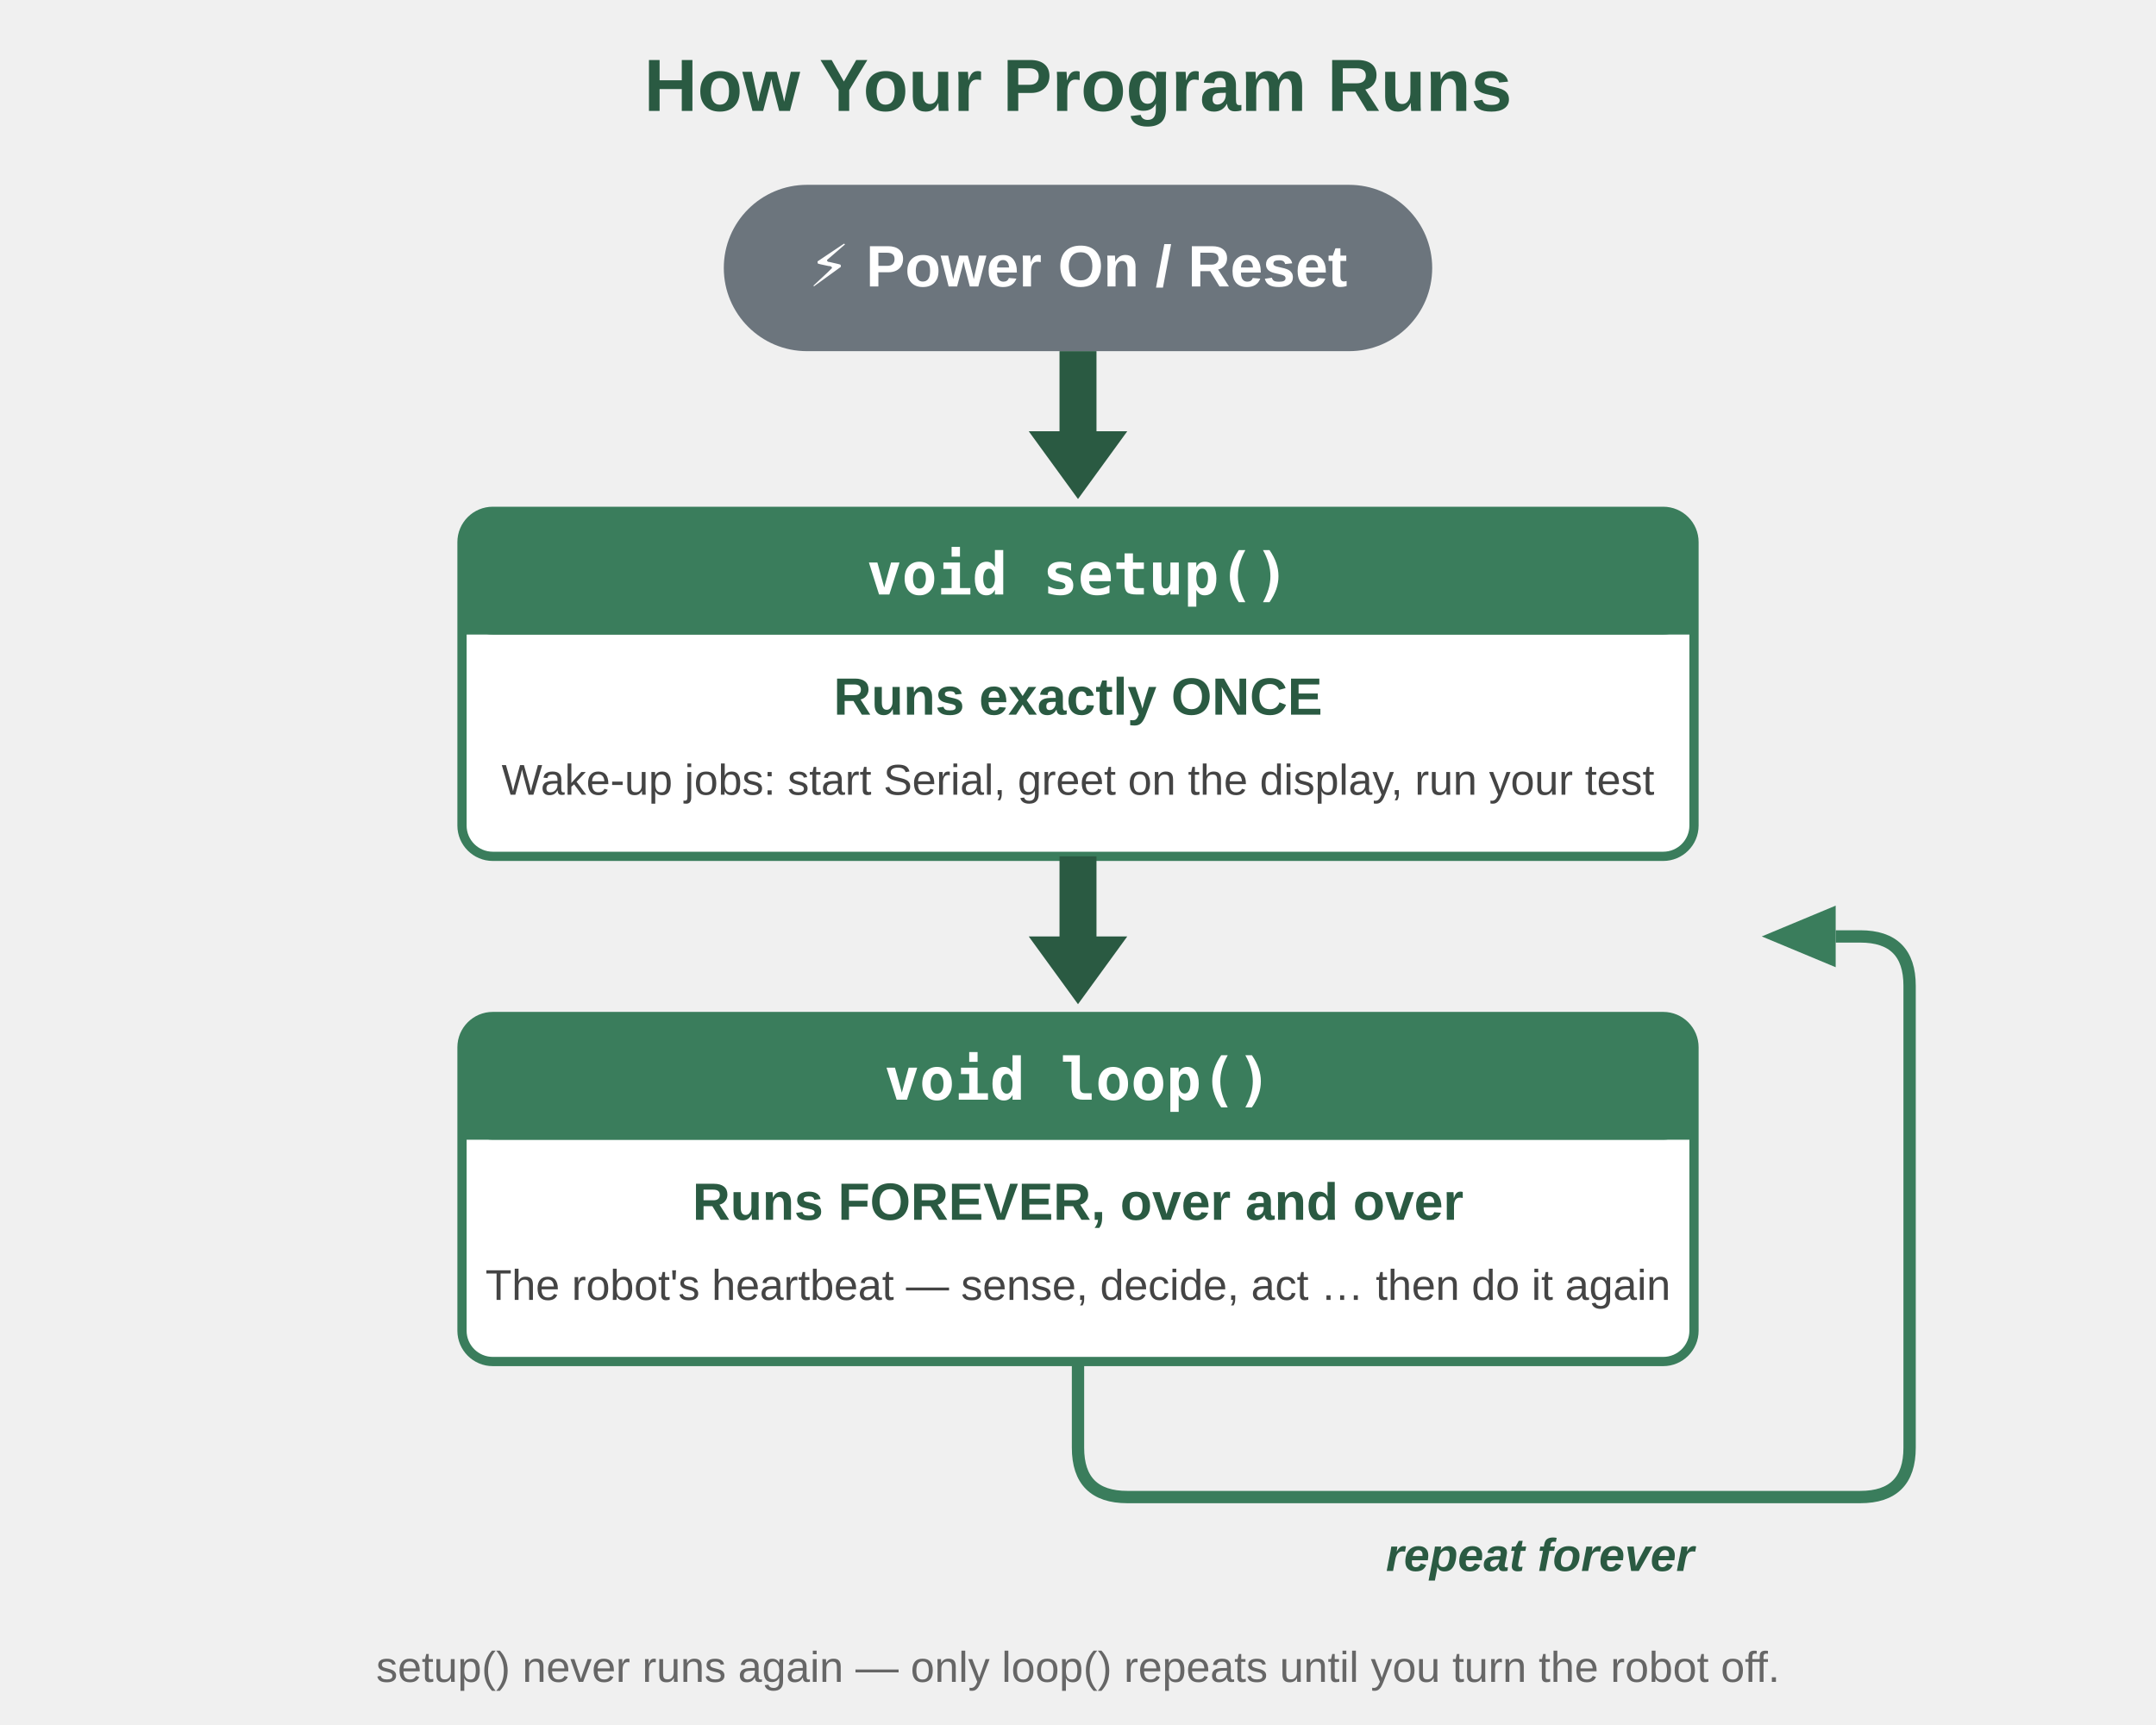
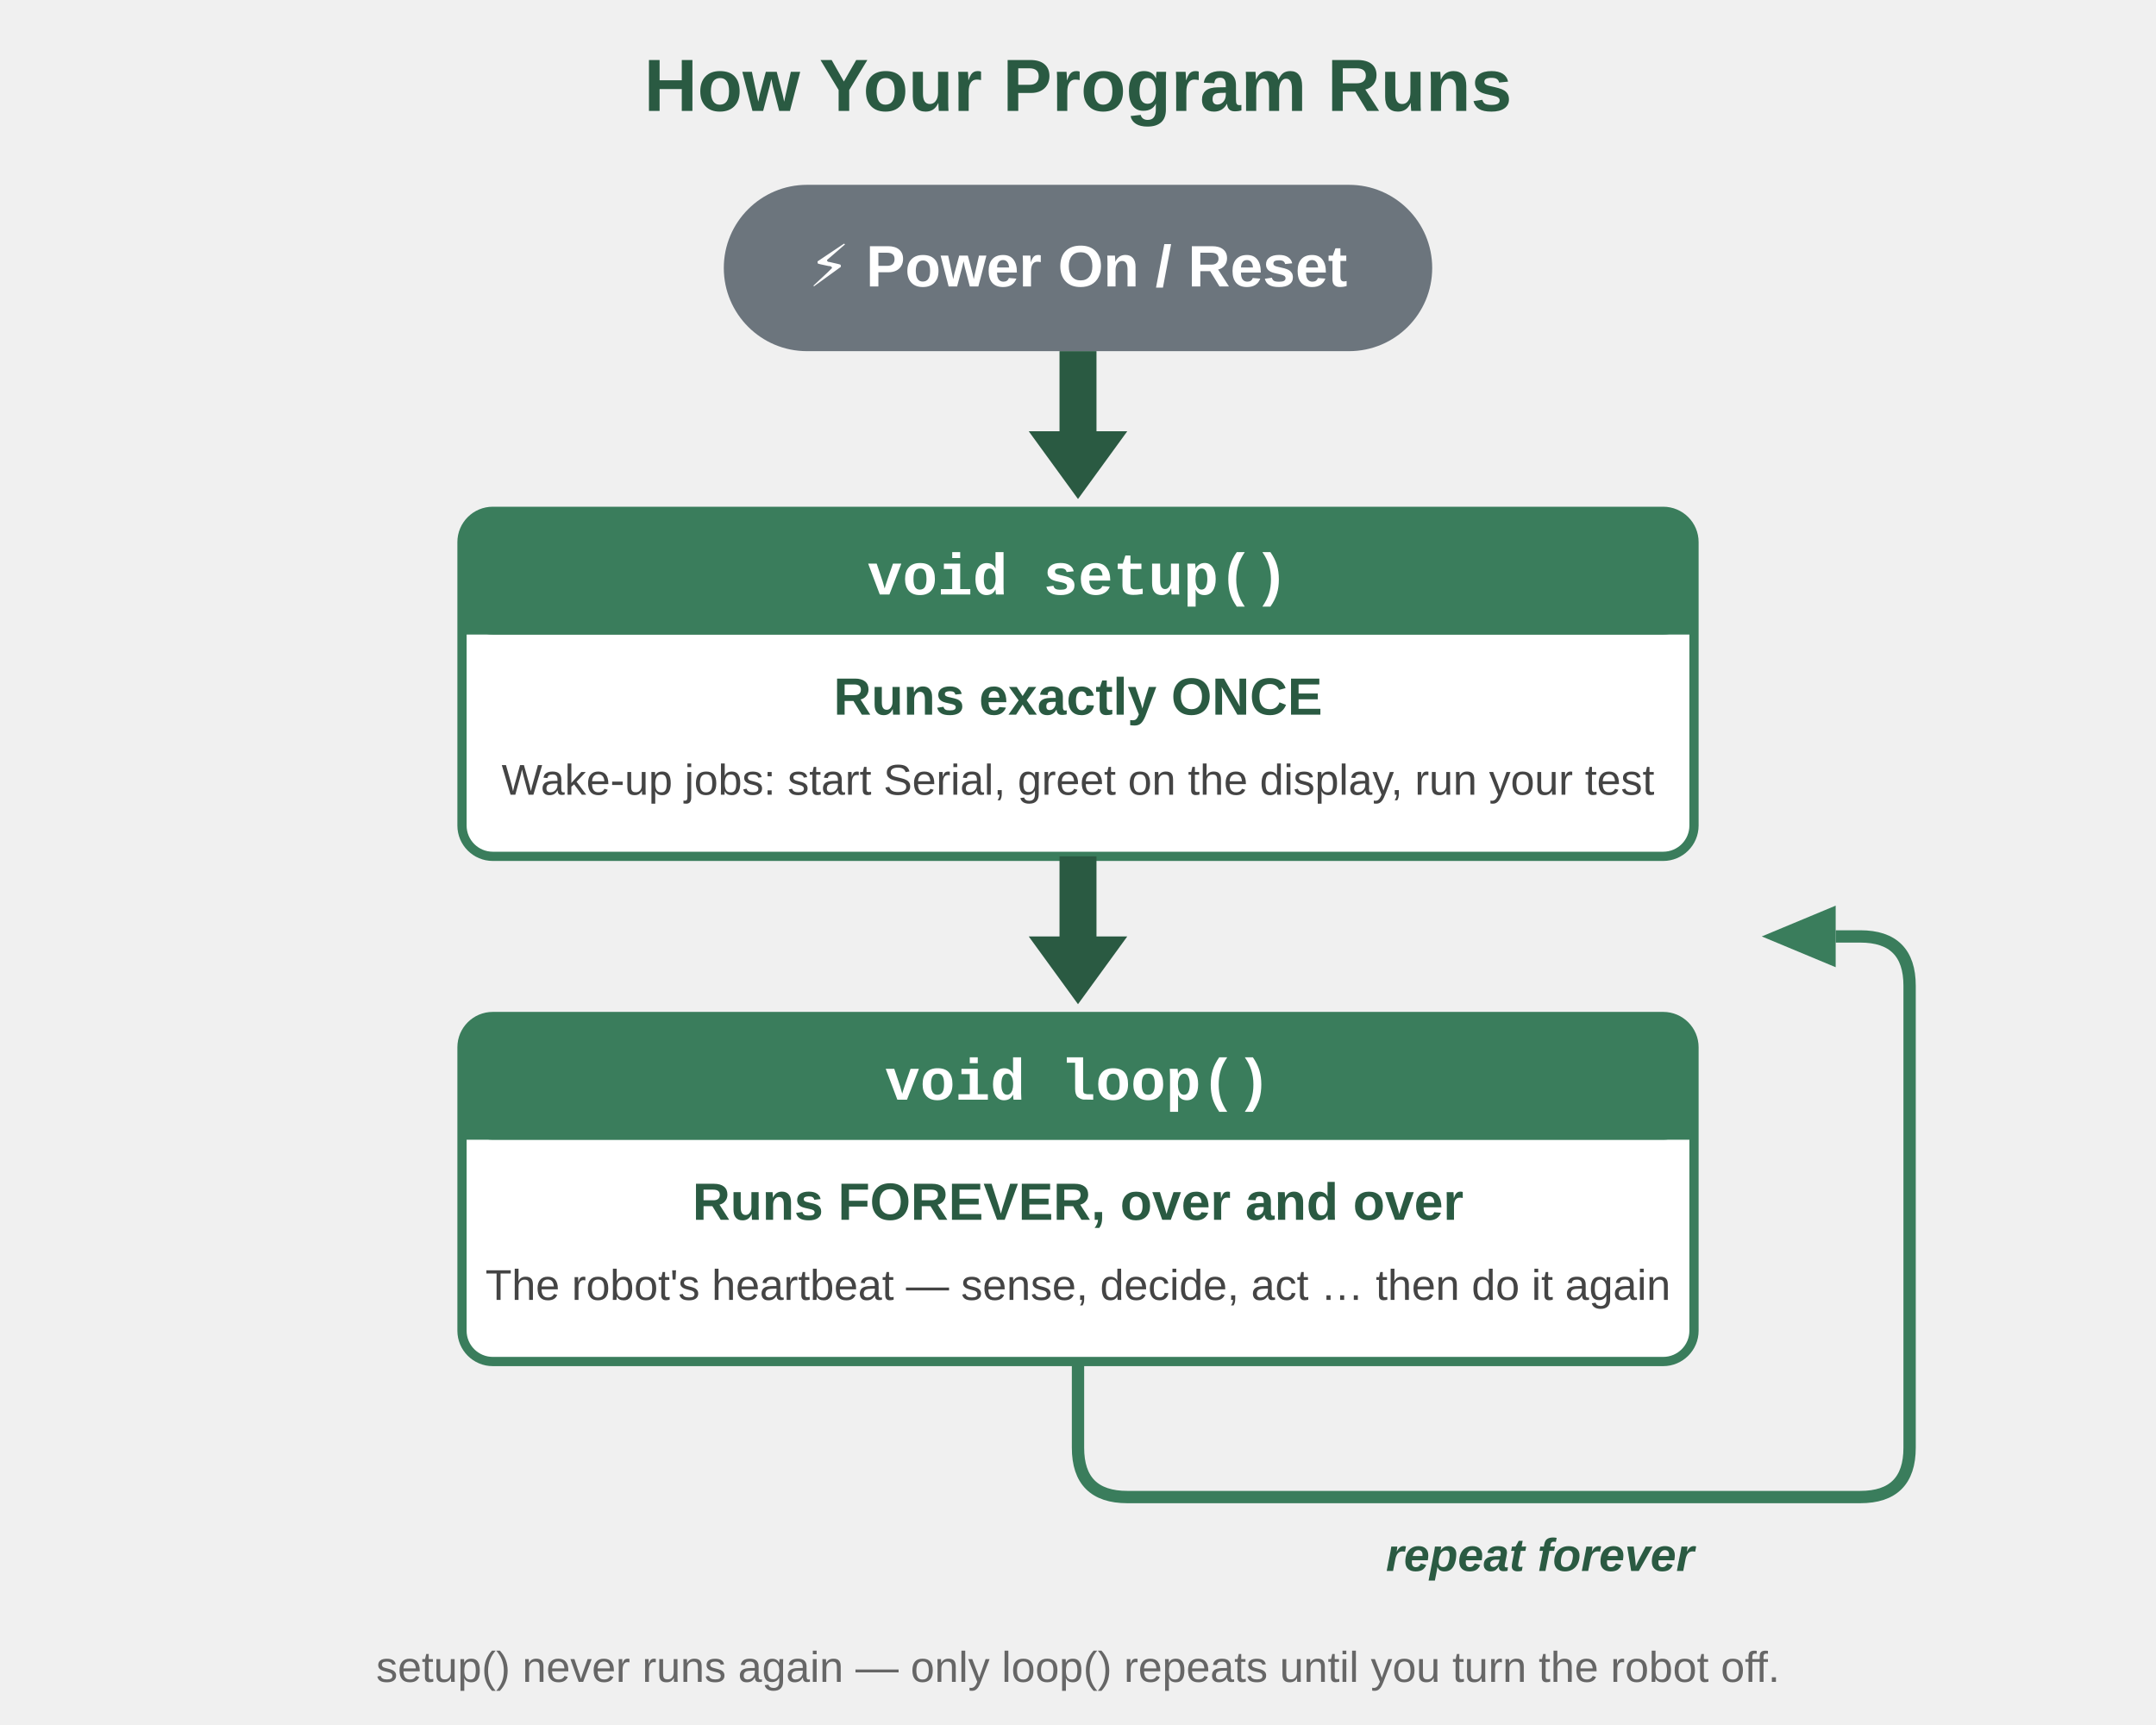
- <svg xmlns="http://www.w3.org/2000/svg" viewBox="0 0 700 560" font-family="Segoe UI, Arial, sans-serif">
+ <svg xmlns="http://www.w3.org/2000/svg" viewBox="0 0 700 560" font-family="Arial, Helvetica, sans-serif">
  <text x="350" y="36" text-anchor="middle" font-size="24" font-weight="bold" fill="#2a5a42">How Your Program Runs</text>
  <rect x="235" y="60" width="230" height="54" rx="27" fill="#6c757d" />
  <text x="350" y="93" text-anchor="middle" font-size="19" font-weight="bold" fill="#ffffff">⚡ Power On / Reset</text>
  <polygon points="344,114 356,114 356,140 366,140 350,162 334,140 344,140" fill="#2a5a42" />
  <rect x="150" y="166" width="400" height="112" rx="10" fill="#ffffff" stroke="#3a7d5c" stroke-width="3" />
  <rect x="150" y="166" width="400" height="40" rx="10" fill="#3a7d5c" />
  <rect x="150" y="196" width="400" height="10" fill="#3a7d5c" />
-   <text x="350" y="193" text-anchor="middle" font-size="19" font-weight="bold" fill="#ffffff" font-family="Consolas, monospace">void setup()</text>
+   <text x="350" y="193" text-anchor="middle" font-size="19" font-weight="bold" fill="#ffffff" font-family="Courier New, monospace">void setup()</text>
  <text x="350" y="232" text-anchor="middle" font-size="17" font-weight="bold" fill="#2a5a42">Runs exactly ONCE</text>
  <text x="350" y="258" text-anchor="middle" font-size="14" fill="#444444">Wake-up jobs: start Serial, greet on the display, run your test</text>
  <polygon points="344,278 356,278 356,304 366,304 350,326 334,304 344,304" fill="#2a5a42" />
  <rect x="150" y="330" width="400" height="112" rx="10" fill="#ffffff" stroke="#3a7d5c" stroke-width="3" />
  <rect x="150" y="330" width="400" height="40" rx="10" fill="#3a7d5c" />
  <rect x="150" y="360" width="400" height="10" fill="#3a7d5c" />
-   <text x="350" y="357" text-anchor="middle" font-size="19" font-weight="bold" fill="#ffffff" font-family="Consolas, monospace">void loop()</text>
+   <text x="350" y="357" text-anchor="middle" font-size="19" font-weight="bold" fill="#ffffff" font-family="Courier New, monospace">void loop()</text>
  <text x="350" y="396" text-anchor="middle" font-size="17" font-weight="bold" fill="#2a5a42">Runs FOREVER, over and over</text>
  <text x="350" y="422" text-anchor="middle" font-size="14" fill="#444444">The robot's heartbeat — sense, decide, act … then do it again</text>
  <path d="M 350 442 L 350 470 Q 350 486 366 486 L 604 486 Q 620 486 620 470 L 620 320 Q 620 304 604 304 L 596 304" fill="none" stroke="#3a7d5c" stroke-width="4" />
  <polygon points="596,294 596,314 572,304" fill="#3a7d5c" />
  <text x="500" y="510" text-anchor="middle" font-size="15" font-style="italic" font-weight="bold" fill="#2a5a42">repeat forever</text>
  <text x="350" y="546" text-anchor="middle" font-size="14" fill="#666666">setup() never runs again — only loop() repeats until you turn the robot off.</text>
</svg>
